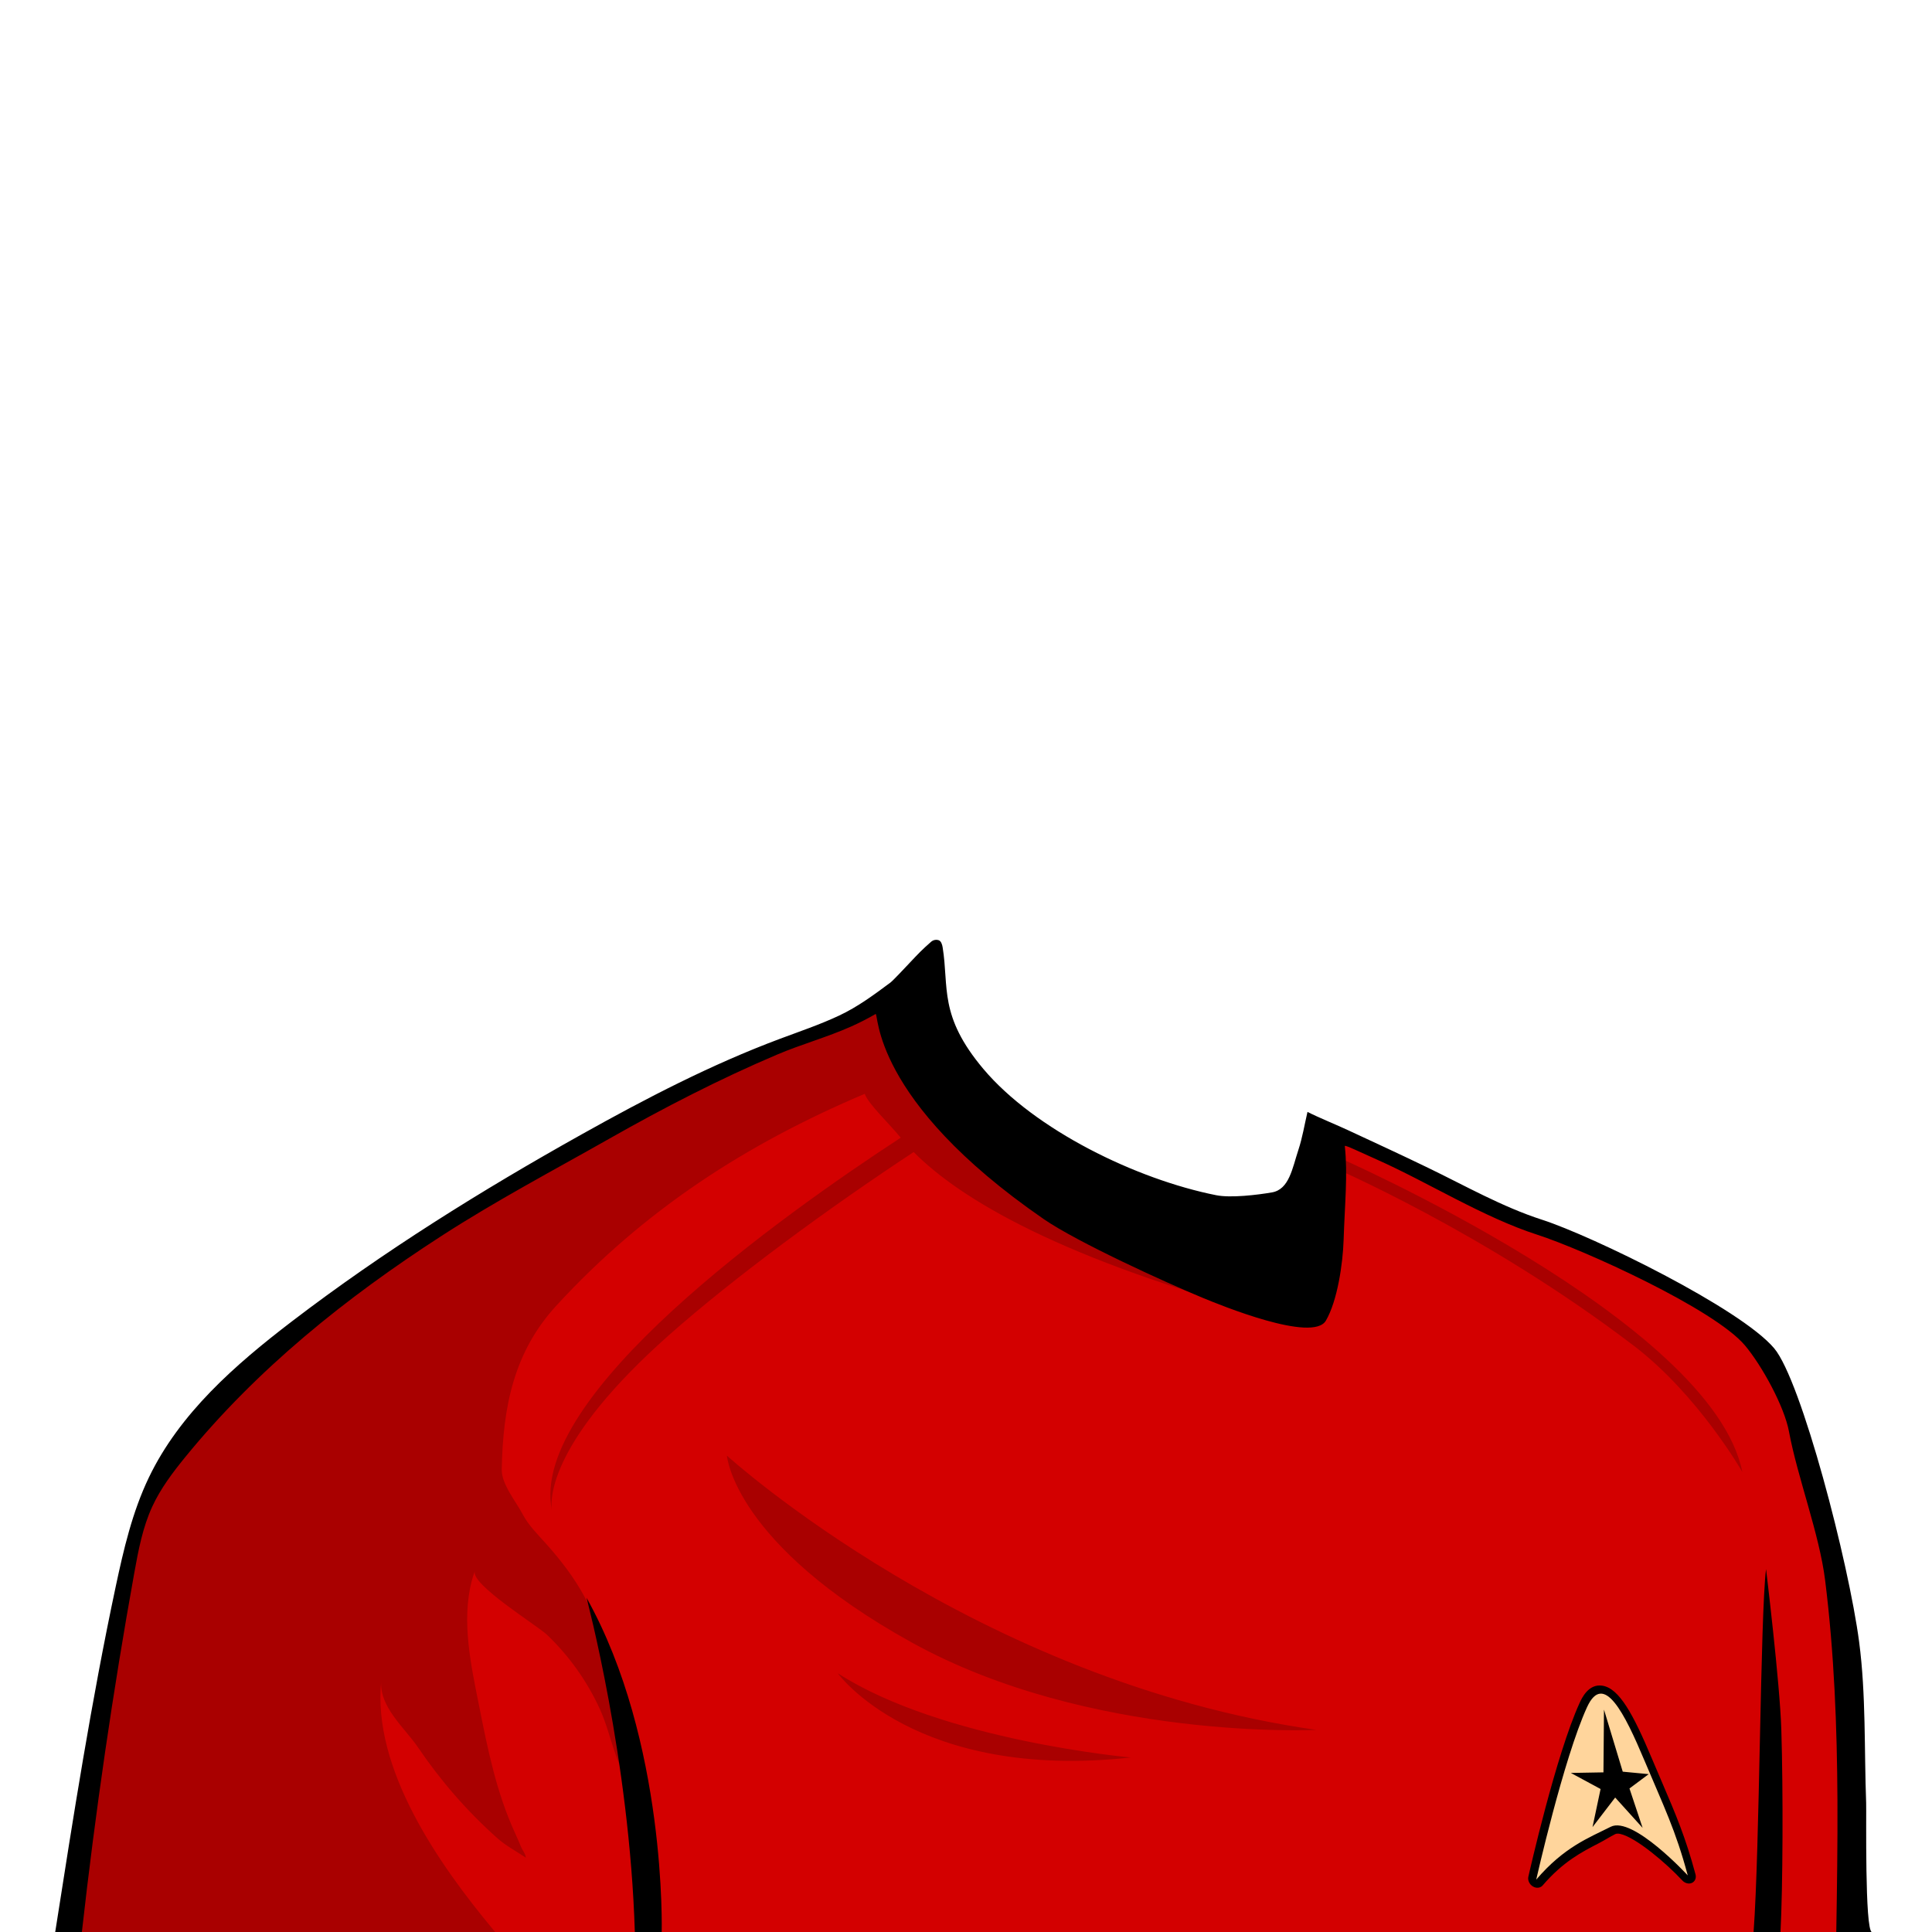
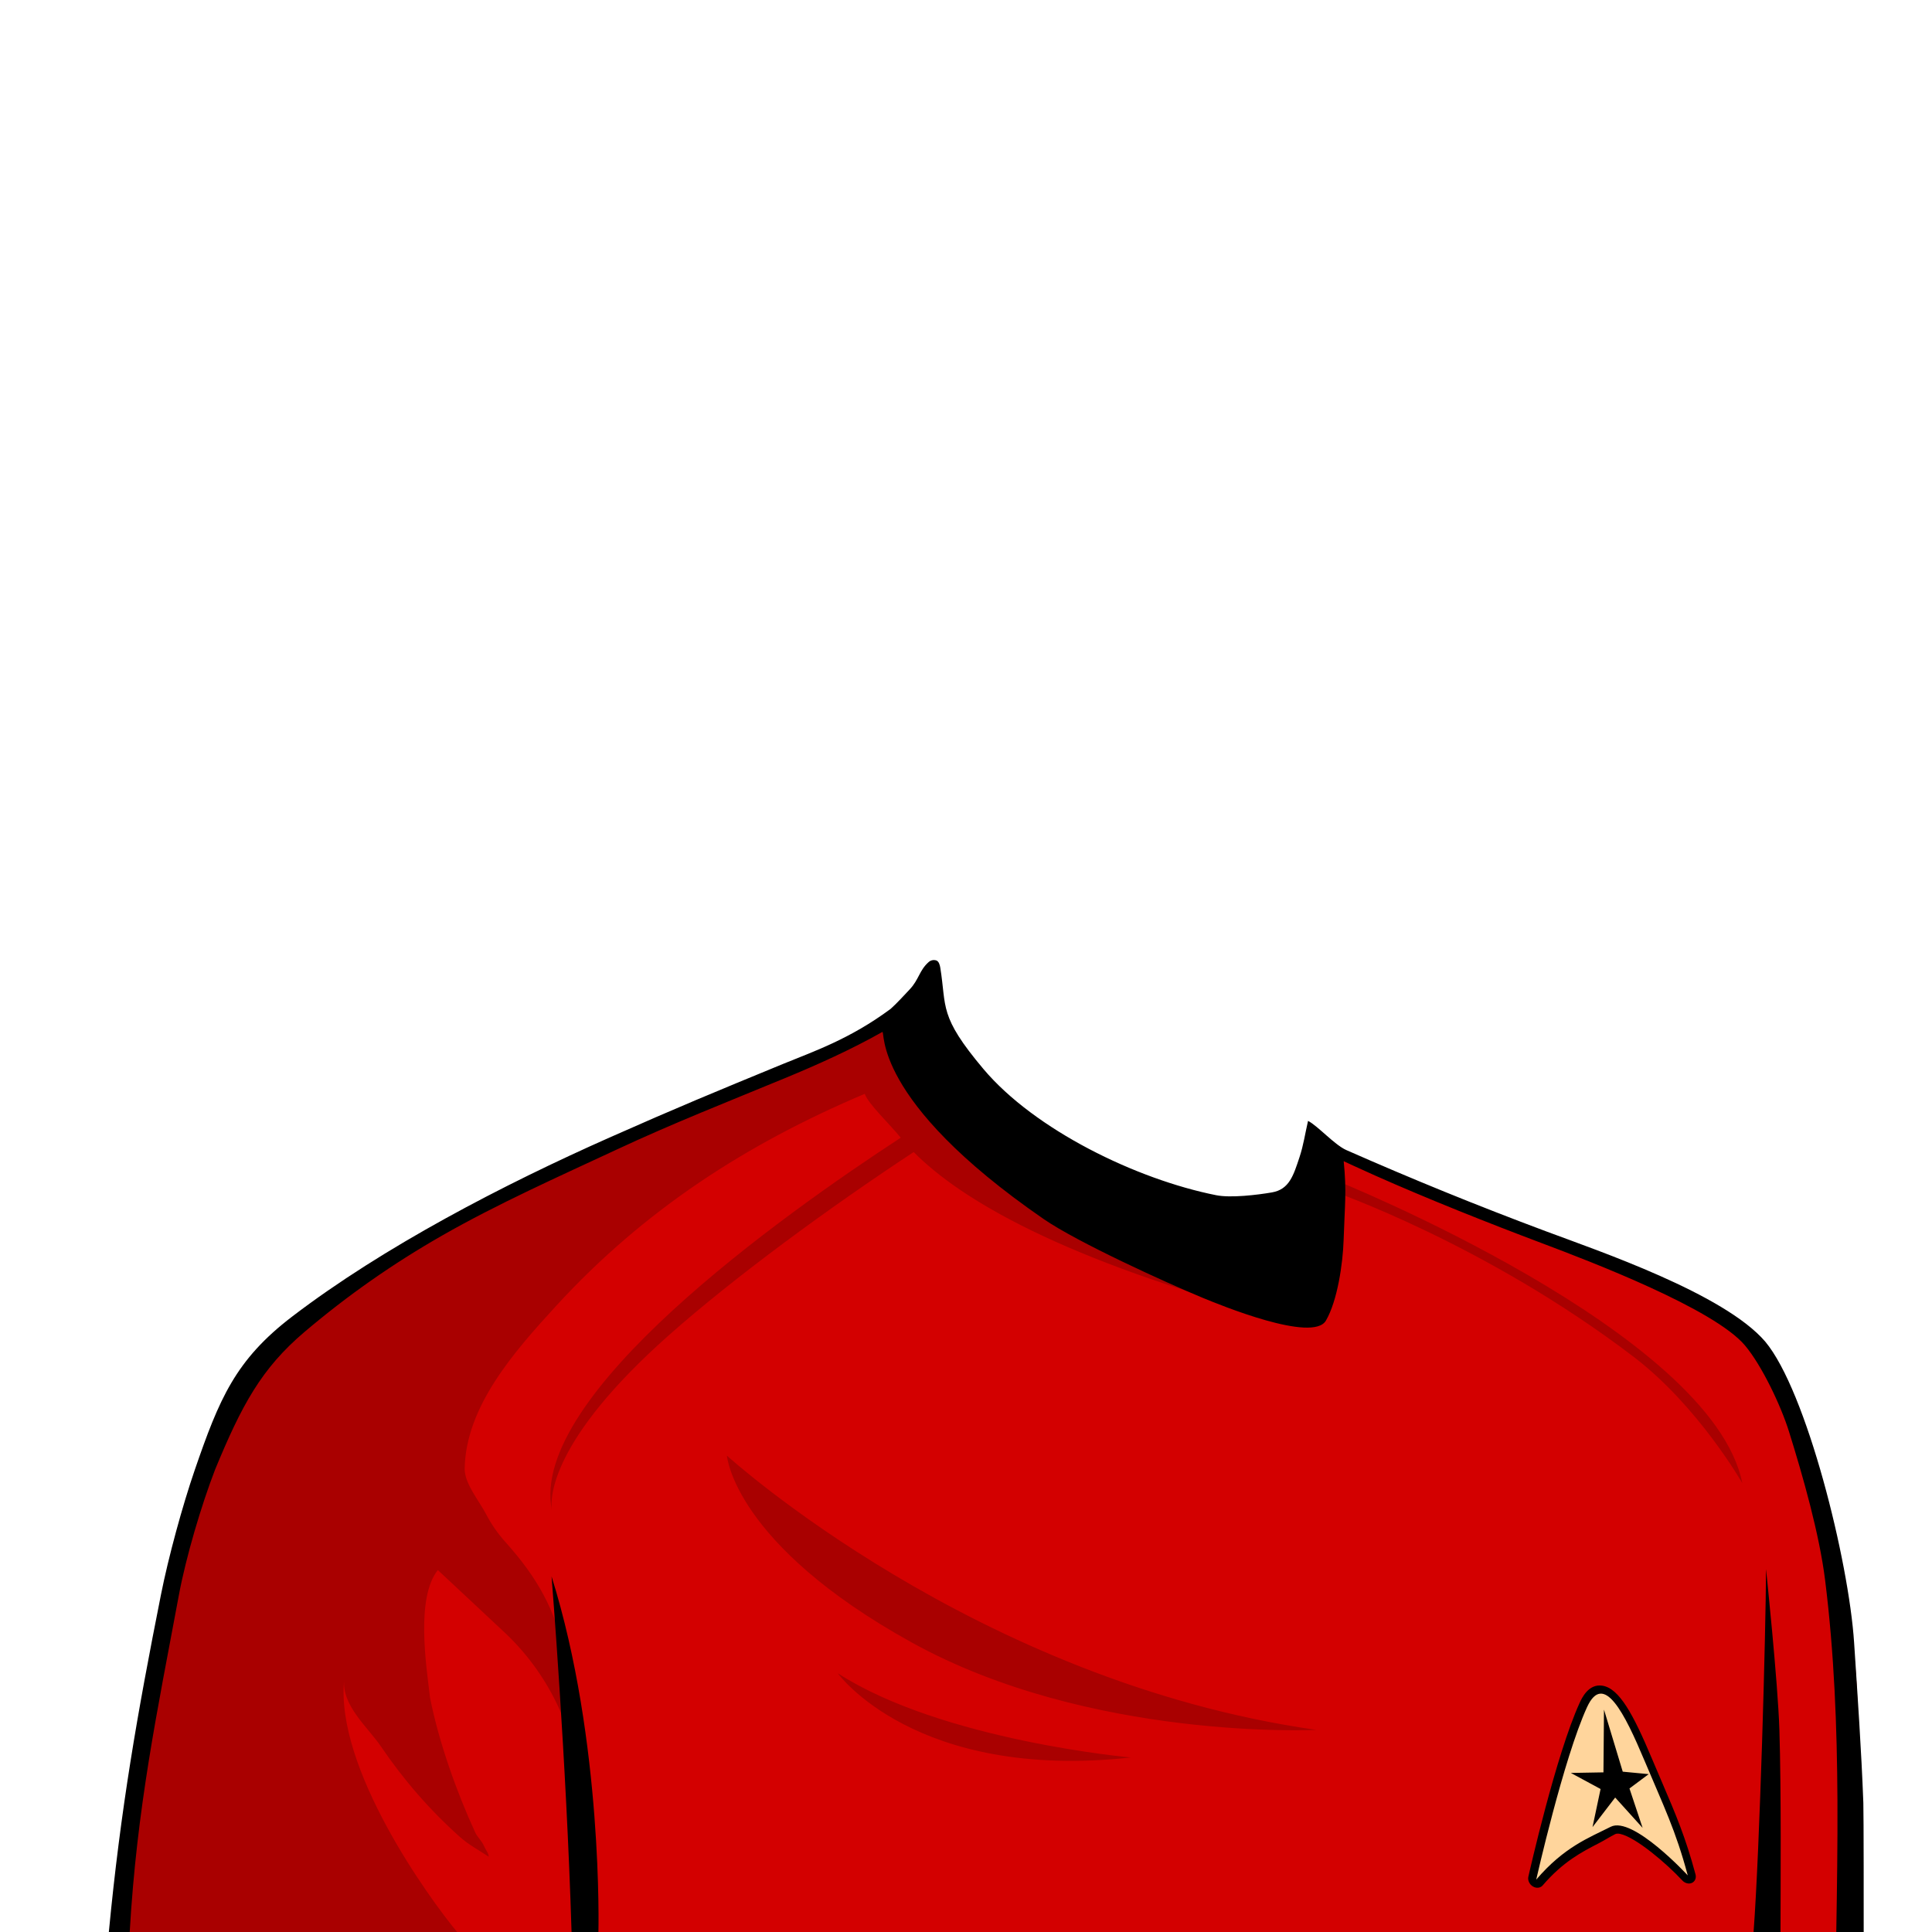
<svg xmlns="http://www.w3.org/2000/svg" version="1.1" id="svg1152" width="400" height="400" viewBox="0 0 400 400" xml:space="preserve">
  <defs id="defs1156" />
  <g id="layer5" style="display:none">
    <path d="m 213.633,151.294 -13.549,47.147 c 0,0 -9.099,12.312 -5.117,20.181 3.309,6.541 11.664,13.756 15.768,16.768 9.037,6.637 27.301,15.592 38.175,17.004 l 11.331,-1.564 2.825,-2.824 5.224,-2.259 3.813,-10.875 18.428,-23.087 z" style="fill:#cd976d;fill-opacity:1;fill-rule:nonzero;stroke:none;stroke-width:1.333" id="path2468" />
    <path d="m 200.083,198.441 c 0,0 -8.332,14.431 -4.035,22.587 1.244,2.359 7.896,7.777 9.011,9.009 1.995,2.205 15.875,-2.315 23.512,-1.913 11.391,0.597 25.193,0.157 29.891,1.567 6.339,1.901 13.099,2.665 15.471,2.891 l 16.597,-20.793 -76.897,-60.493 z" style="opacity:0.2;fill:#000000;fill-opacity:1;fill-rule:nonzero;stroke:none;stroke-width:1.333" id="path2478" />
    <path d="m 211.645,149.528 c -1.011,4.997 -6.2,23.825 -7.369,28.788 -0.956,4.064 -1.957,8.119 -3.072,12.143 -0.516,1.859 -1.075,3.703 -1.633,5.549 -0.187,0.616 -0.955,1.863 -0.881,2.475 0.02,0.169 0.807,2.383 1.111,1.937 3.688,-5.387 5.037,-14.187 7.127,-20.381 1.491,-4.419 7.061,-22.687 8.552,-27.104 0,0 -3.833,-3.407 -3.833,-3.407" style="fill:#000000;fill-opacity:1;fill-rule:nonzero;stroke:none;stroke-width:1.333" id="path2488" />
    <path d="m 293.276,213.319 c -2.837,2.044 -16.283,19.912 -18.592,22.531 -1.879,2.131 -4.417,10.851 -7.529,10.948 -2.104,0.065 -1.741,-3.725 -1.193,-5.332 0.263,-0.769 21.288,-30.909 21.288,-30.909 0,0 6.027,2.763 6.027,2.763" style="fill:#000000;fill-opacity:1;fill-rule:nonzero;stroke:none;stroke-width:1.333" id="path2492" />
  </g>
  <g id="g1160">
-     <path d="m 12.988,400.023 c 3.601,-23.004 7.344,-48.092 12.261,-71.207 1.657,-7.791 3.424,-15.36 6.772,-22.336 6.34,-13.207 17.813,-23.125 29.267,-31.877 16.939,-12.941 36.519,-25.575 59.859,-38.62 11.775,-6.581 25.828,-14.063 40.779,-19.655 0.917,-0.343 1.839,-0.679 2.759,-1.015 3.179,-1.161 6.467,-2.363 9.609,-3.84 3.948,-1.853 7.379,-4.399 10.696,-6.859 l 0.139,-0.103 c 4.004,-2.965 8.515,-8.548 9.241,-8.058 0.541,4.516 0.639,14.484 5.598,21.396 11.227,15.655 36.108,28.666 45.252,30.487 9.144,1.821 13.558,1.441 17.845,1.039 4.287,-0.403 5.866,-6.378 7.47,-9.219 0.775,-2.987 0.476,-5.483 2.595,-7.291 0.239,-0.187 3.116,0.567 3.545,0.567 0.976,0 2.1,0.484 2.767,0.899 0.821,0.519 1.627,1.089 2.435,1.66 1.537,1.089 3.128,2.215 4.901,3.043 2.771,1.292 5.531,2.601 8.283,3.932 1.944,0.94 3.877,1.916 5.813,2.895 5.764,2.911 11.724,5.921 18.008,7.948 10.883,3.511 40.921,18.471 47.424,26.201 5.413,6.435 15.14,43.735 17.292,60.133 0.983,7.5 1.099,15.359 1.209,22.957 0.049,3.359 0.1,6.832 0.227,10.213 0.013,0.375 0.011,1.516 0.009,3.125 -0.023,13.316 0.204,20.763 0.649,23.583 z" style="fill:#d30000;fill-opacity:1;fill-rule:nonzero;stroke:none;stroke-width:1.333" id="path2416" />
-     <path d="m 363.058,400.023 h 5.575 c 0.484,-9.215 0.567,-29.24 0.171,-41.905 -0.308,-9.852 -3.165,-33.245 -3.165,-33.245 -1.2,9.905 -1.291,57.819 -2.58,75.151 M 278.427,237.275 c -0.033,-0.304 3.167,1.251 6.625,2.791 10.635,4.729 22.003,11.951 33.239,15.575 9.488,3.06 36.609,15.337 42.992,22.924 3.488,4.145 8.139,12.607 9.104,17.811 1.756,9.477 6.291,21.205 7.488,30.807 1.88,15.079 2.471,30.284 2.548,45.517 0.045,9.093 -0.091,18.204 -0.241,27.324 1.349,-0.019 5.733,0.019 7.375,0 -1.501,-0.404 -1.115,-24.721 -1.191,-26.757 -0.409,-10.997 -0.015,-22.376 -1.447,-33.293 -2.157,-16.449 -11.959,-54.121 -17.593,-60.82 -6.981,-8.299 -37.719,-23.284 -48.035,-26.612 -8.256,-2.663 -15.869,-7.012 -23.651,-10.773 -2.757,-1.333 -5.524,-2.645 -8.299,-3.94 -2.576,-1.203 -5.56,-2.576 -8.128,-3.78 -2.416,-1.132 -6.457,-2.777 -8.511,-3.843 -0.634,2.734 -1.059,5.364 -1.88,7.848 -1.256,3.799 -1.894,8.199 -5.476,8.819 -3.021,0.524 -8.525,1.183 -11.533,0.585 -16.547,-3.284 -37.608,-13.545 -48.213,-26.139 -9.295,-11.037 -7.094,-16.915 -8.434,-25.17 -0.091,-0.56 -0.302,-1.325 -0.843,-1.493 -0.545,-0.168 -1.133,-0.04 -1.557,0.335 -1.959,1.727 -2.551,2.362 -4.496,4.427 -0.799,0.848 -3.379,3.613 -3.937,4.026 -3.4,2.521 -6.727,5.003 -10.608,6.825 -3.98,1.869 -8.153,3.275 -12.267,4.813 -14.211,5.313 -27.72,12.336 -40.963,19.739 -20.801,11.627 -41.083,24.257 -60.017,38.725 -11.739,8.969 -23.267,19.041 -29.66,32.359 -3.421,7.127 -5.228,14.904 -6.873,22.636 -5.033,23.659 -8.776,47.587 -12.516,71.484 1.84,-0.013 3.68,0.013 5.52,0 2.793,-24.901 6.417,-49.764 10.863,-74.424 0.841,-4.667 1.729,-9.384 3.716,-13.689 1.721,-3.727 4.217,-7.037 6.811,-10.22 7.412,-9.095 15.764,-17.396 24.711,-24.977 8.976,-7.605 18.543,-14.492 28.421,-20.872 11.265,-7.277 23.076,-13.511 34.703,-20.103 11.259,-6.384 22.803,-12.341 34.712,-17.399 5.033,-2.139 10.333,-3.583 15.331,-5.812 1.728,-0.771 3.415,-1.635 5.052,-2.584 0.721,-0.419 -1.069,17.691 34.82,42.452 6.932,4.781 25.316,13.157 32.82,16.264 3.689,1.527 22.892,9.408 25.603,4.76 2.391,-4.099 3.509,-11.787 3.668,-16.679 0.24,-7.44 0.885,-13.564 0.248,-19.465 m -141.432,162.748 c 0,0 1.065,-39.531 -15.559,-69.215 0,0 8.915,33.489 9.999,69.215 z" style="fill:#000000;fill-opacity:1;fill-rule:nonzero;stroke:none;stroke-width:1.333" id="path2496" />
+     <path d="m 25.461,400 c 3.601,-23.004 3.89,-40.01 8.807,-63.124 1.657,-7.791 3.424,-16.319 5.621,-24.831 4.997,-15.509 9.946,-28.69 21.399,-37.442 16.939,-12.941 37.448,-23.484 60.788,-36.529 11.775,-6.581 26.293,-10.578 41.243,-16.17 8.094,-3.084 13.629,-7.22 20.066,-10.741 7.288,-3.986 9.354,-11.339 10.08,-10.848 0.541,4.516 1.543,10.624 6.501,17.536 11.227,15.655 36.108,28.666 45.252,30.487 9.144,1.821 13.558,1.441 17.845,1.039 4.287,-0.403 5.866,-6.378 7.47,-9.219 0.775,-2.987 -0.221,-4.205 1.899,-6.013 0.239,-0.187 2.187,1.961 2.615,1.961 0.976,0 3.726,2.458 4.393,2.873 6.141,3.541 11.241,5.133 15.386,6.776 8.402,3.331 14.279,6.518 23.473,9.797 10.77,3.842 41.502,16.729 48.005,24.459 5.413,6.435 15.14,43.735 17.292,60.133 0.983,7.5 1.099,15.359 1.209,22.957 0.049,3.359 0.1,6.832 0.227,10.213 0.013,0.375 0.011,1.516 0.009,3.125 -0.023,13.316 0.204,20.763 0.649,23.583 z" style="fill:#d30000;fill-opacity:1;fill-rule:nonzero;stroke:none;stroke-width:1.333" id="path2416" />
+     <path d="m 363.058,400.023 h 5.575 c 0.019,-9.679 0.166,-29.24 -0.23,-41.905 -0.308,-9.852 -2.765,-33.245 -2.765,-33.245 -0.039,12.925 -1.291,57.819 -2.58,75.151 M 284.82,243.434 c 10.635,4.729 23.349,9.795 34.4,13.949 10.215,3.839 35.68,13.595 42.063,21.182 3.488,4.145 7.43,12.454 9.104,17.811 2.914,9.327 6.291,21.205 7.488,30.807 1.88,15.079 2.471,30.284 2.548,45.517 0.045,9.093 -0.091,18.204 -0.241,27.324 1.349,-0.019 4.034,-0.004 5.675,-0.023 0.009,-2.843 0.004,-24.698 -0.072,-26.734 -0.409,-10.997 -1.194,-22.19 -1.911,-33.177 -1.112,-17.03 -9.868,-52.147 -18.406,-62.33 -8.491,-9.925 -34.607,-18.804 -45.247,-22.779 -14.591,-5.452 -27.809,-10.847 -41.471,-16.867 -2.442,-1.074 -5.876,-4.984 -7.931,-6.049 -0.634,2.734 -0.943,5.016 -1.764,7.499 -1.256,3.799 -2.127,6.689 -5.708,7.309 -3.021,0.524 -8.525,1.183 -11.533,0.585 -16.547,-3.284 -37.608,-13.545 -48.213,-26.139 -9.295,-11.037 -7.587,-12.727 -8.926,-20.982 -0.091,-0.56 -0.302,-1.325 -0.843,-1.493 -0.545,-0.168 -1.133,-0.04 -1.557,0.335 -1.959,1.727 -1.99,3.601 -3.935,5.666 -0.799,0.848 -2.683,2.916 -3.937,4.026 -8.518,6.317 -16.057,8.844 -22.362,11.438 -14.031,5.772 -21.78,8.967 -35.852,15.209 -21.856,9.695 -46.774,22.601 -65.708,37.069 -11.739,8.969 -15.086,17.026 -20.136,31.687 -2.575,7.474 -5.478,18.13 -7.019,25.883 -4.906,24.683 -8.352,44.32 -10.794,69.868 1.84,-0.013 2.48,0.013 4.32,0 1.496,-25.785 5.597,-45.186 10.19,-69.819 1.453,-7.792 4.629,-18.538 7.486,-25.939 5.493,-13.316 9.578,-20.931 18.525,-28.512 8.976,-7.605 18.214,-14.072 28.421,-19.913 11.569,-6.62 24.215,-12.25 36.329,-17.896 11.579,-5.397 22.752,-9.79 34.712,-14.727 6.736,-2.781 13.777,-5.95 20.15,-9.557 0.721,-0.419 -2.463,13.974 33.426,38.735 6.932,4.781 25.316,13.157 32.82,16.264 3.689,1.527 22.892,9.408 25.603,4.76 2.391,-4.099 3.509,-11.787 3.668,-16.679 0.24,-7.44 0.653,-9.964 0.016,-16.329 0,0 3.167,1.483 6.625,3.023 z M 123.895,400.023 c 0,0 1.017,-39.51 -9.699,-73.628 0,0 3.055,37.903 4.139,73.628 z" style="fill:#000000;fill-opacity:1;fill-rule:nonzero;stroke:none;stroke-width:1.333" id="path2496" />
    <path d="m 318.057,390.157 c -0.14,-0.021 -0.283,-0.072 -0.417,-0.155 -0.427,-0.261 -0.659,-0.761 -0.559,-1.205 0.231,-1.028 5.735,-25.3 10.572,-35.861 1.119,-2.444 2.453,-3.513 4.08,-3.268 3.131,0.472 6.007,5.905 9.629,14.519 0.765,1.821 1.472,3.469 2.133,5.008 2.816,6.568 4.852,11.312 6.9,18.96 0.12,0.451 -0.061,0.881 -0.444,1.056 -0.161,0.075 -0.34,0.095 -0.52,0.068 -0.247,-0.037 -0.492,-0.165 -0.681,-0.372 -2.371,-2.565 -9.367,-9.017 -13.256,-9.869 -0.597,-0.131 -1.076,-0.099 -1.463,0.096 -1.148,0.583 -2.213,1.277 -3.407,1.892 -3.509,1.807 -7.487,3.853 -11.771,8.856 -0.193,0.227 -0.492,0.321 -0.797,0.276" style="fill:#ffd59c;fill-opacity:1;fill-rule:nonzero;stroke:none;stroke-width:1.333" id="path2500" />
    <path d="m 333.482,378.215 c -4.547,2.303 -9.603,4.143 -15.424,10.941 0,0 5.659,-25.088 10.513,-35.688 3.445,-7.521 7.811,1.319 11.879,10.991 4.068,9.672 6.484,14.492 8.981,23.819 0,0 -11.403,-12.365 -15.949,-10.063 m 17.556,9.857 c -2.063,-7.701 -4.108,-12.468 -6.937,-19.065 -0.659,-1.537 -1.365,-3.183 -2.131,-5.003 -3.828,-9.103 -6.731,-14.476 -10.237,-15.004 -2.856,-0.429 -4.239,2.588 -4.693,3.581 -4.861,10.615 -10.377,34.944 -10.611,35.975 -0.167,0.739 0.22,1.575 0.932,2.009 0.224,0.137 0.461,0.223 0.696,0.257 0.508,0.077 1.005,-0.081 1.329,-0.459 4.215,-4.924 8.143,-6.945 11.608,-8.731 1.203,-0.619 2.239,-1.299 3.403,-1.888 0.261,-0.132 0.605,-0.148 1.052,-0.051 3.261,0.713 9.625,6.144 12.847,9.631 0.317,0.344 0.725,0.557 1.137,0.619 0.297,0.045 0.597,0.011 0.865,-0.112 0.637,-0.292 0.94,-1.011 0.74,-1.76" style="fill:#000000;fill-opacity:1;fill-rule:nonzero;stroke:none;stroke-width:1.333" id="path2504" />
-     <path id="path2550" style="opacity:0.2;fill:#000000;fill-opacity:1;fill-rule:nonzero;stroke:none;stroke-width:1.333" d="m 234.136,363.87 c 0,0 -39.06,-3.488 -60.683,-17.437 0,0 16.043,22.32 60.683,17.437 m -83.632,-62.496 c 0,0 51.373,46.751 122.017,56.779 0,0 -46.863,2.311 -83.764,-18.1 C 151.856,319.644 150.504,301.374 150.504,301.374 m 126.005,-62.007 c 0,0 77.945,34.003 84.223,65.391 0,0 -9.1,-15.94 -22.495,-26.156 -30.864,-23.541 -62.775,-37.143 -62.775,-37.143 z M 12.988,400.023 h 89.547 c -0.159,-0.192 -0.315,-0.38 -0.463,-0.559 -11.107,-13.367 -25.097,-33.22 -23.127,-51.6 -0.575,5.427 4.88,9.896 7.628,13.952 4.661,6.881 10.143,13.184 16.347,18.717 1.852,1.651 3.905,2.7 5.951,4.08 -0.055,-0.797 -0.724,-1.556 -1.013,-2.273 -0.372,-0.92 -0.775,-1.839 -1.195,-2.753 -3.891,-8.473 -5.684,-17.416 -7.504,-26.563 -1.631,-8.2 -3.641,-17.316 -1.516,-25.608 0.188,-0.731 0.412,-1.453 0.683,-2.157 -1.037,2.701 12.963,11.325 14.932,13.209 4.609,4.408 8.375,9.705 11.001,15.519 2.449,5.419 3.083,12.123 7.283,16.592 0.681,-10.052 -4.3,-18.3 -6.185,-27.833 -1.832,-9.263 -5.988,-16.1 -12.392,-23.235 -1.701,-1.895 -3.545,-3.715 -4.731,-5.968 -1.42,-2.703 -4.415,-6.253 -4.355,-9.307 0.251,-12.828 2.437,-24.252 11.292,-33.901 18.228,-19.861 39.375,-33.503 63.863,-43.871 0.728,2.091 5.08,6.171 7.452,9.085 -24.871,16.237 -76.953,53.401 -72.243,77.048 -0.328,-2.56 -0.219,-14.468 24.163,-36.088 13.595,-12.056 33.101,-26.36 50.76,-37.992 9.564,9.66 30.416,22.281 75.593,34.311 l -62.14,-38.199 -2.484,-3.139 c 0.639,-0.397 1.289,-0.805 1.916,-1.191 l -2.789,-2.791 c 0,0 -0.545,0.324 -1.54,0.931 l -6.768,-8.557 c -1.419,-3.943 -3.847,-10.697 -5.599,-15.572 -0.077,0.067 -0.141,0.139 -0.227,0.201 l -0.139,0.103 c -3.317,2.46 -6.748,5.005 -10.696,6.859 -3.143,1.477 -6.431,2.679 -9.609,3.84 -0.92,0.336 -1.841,0.672 -2.759,1.015 -14.951,5.592 -29.004,13.073 -40.779,19.655 -23.34,13.045 -42.92,25.679 -59.859,38.62 -11.453,8.752 -22.927,18.671 -29.267,31.877 -3.348,6.976 -5.115,14.545 -6.772,22.336 -4.233,19.904 -7.145,40.04 -10.527,60.083 -0.583,3.745 -1.163,7.468 -1.735,11.124" />
+     <path id="path2550" style="opacity:0.2;fill:#000000;fill-opacity:1;fill-rule:nonzero;stroke:none;stroke-width:1.333" d="m 234.136,363.87 c 0,0 -39.06,-3.488 -60.683,-17.437 0,0 16.043,22.32 60.683,17.437 m -83.632,-62.496 c 0,0 51.373,46.751 122.017,56.779 0,0 -46.863,2.311 -83.764,-18.1 C 151.856,319.644 150.504,301.374 150.504,301.374 m 126.005,-57.013 c 0,0 77.945,31.331 84.223,62.719 0,0 -9.1,-15.94 -22.495,-26.156 -30.864,-23.541 -62.775,-34.471 -62.775,-34.471 z M 94.639,400 c -5.785,-6.963 -25.34,-33.948 -23.369,-52.328 -0.575,5.427 4.88,9.896 7.628,13.952 4.661,6.881 10.143,13.184 16.347,18.717 1.852,1.651 3.905,2.7 5.951,4.08 -0.055,-0.797 -0.724,-1.556 -1.013,-2.273 -0.372,-0.92 -1.374,-1.839 -1.794,-2.753 -3.891,-8.473 -7.523,-18.694 -9.343,-27.84 -0.79,-6.628 -3.002,-20.729 1.606,-26.488 1.866,1.772 12.163,11.325 14.132,13.209 4.609,4.408 8.375,9.705 11.001,15.519 2.449,5.419 2.85,9.568 5.541,16.708 -0.364,-10.284 -2.558,-18.416 -4.443,-27.949 -1.832,-9.263 -5.788,-16.1 -12.192,-23.235 -1.701,-1.895 -2.946,-3.715 -4.131,-5.968 -1.42,-2.703 -4.415,-6.253 -4.355,-9.307 0.251,-12.828 10.113,-24.06 18.968,-33.709 18.228,-19.861 39.375,-33.503 63.863,-43.871 0.728,2.091 5.08,6.171 7.452,9.085 -24.871,16.237 -76.953,53.401 -72.243,77.048 -0.328,-2.56 -0.219,-14.468 24.163,-36.088 13.595,-12.056 33.101,-26.36 50.76,-37.992 9.564,9.66 30.416,22.281 75.593,34.311 l -62.14,-38.199 -2.484,-3.139 c 0.639,-0.397 1.289,-0.805 1.916,-1.191 l -2.789,-2.791 c 0,0 -0.545,0.324 -1.54,0.931 l -6.768,-8.557 c -1.419,-3.943 0.025,-9.219 -2.692,-10.274 -2.717,-1.055 -6.303,3.031 -10.251,4.885 -3.143,1.477 -7.36,3.608 -10.538,4.769 -13.2,4.821 -26.173,10.526 -46.093,19.972 -24.159,11.457 -43.152,22.427 -60.091,35.368 -11.453,8.752 -15.137,19.335 -20.711,34.377 -2.846,7.68 -5.435,18.54 -6.945,26.361 C 27.747,365.834 26.294,372.892 23.734,400 Z" />
  </g>
  <g id="layer2" style="display:none">
    <path style="display:inline;fill:none;stroke:#000000;stroke-width:0.8;stroke-linecap:butt;stroke-linejoin:miter;stroke-dasharray:none;stroke-opacity:1" d="m 260.12,248.623 23.292,-42.735" id="path1746" />
    <path style="color:#000000;display:inline;fill:#000000;fill-opacity:0.2;-inkscape-stroke:none" d="m 280.57,203.944 -23.462,43.159 1.79,0.838 23.124,-42.82 z" id="path1748" />
  </g>
  <g id="layer1" style="display:inline">
    <path d="m 332.088,353.958 3.883,12.847 5.368,0.512 -3.975,2.967 2.721,8.16 -5.679,-6.285 -4.691,6.12 1.668,-7.883 -6.159,-3.327 6.755,-0.12 z" style="fill:#000000;fill-opacity:1;fill-rule:nonzero;stroke:none;stroke-width:1.333" id="path2508" />
  </g>
  <g id="layer3" style="display:none">
    <path id="path18248" style="color:#000000;fill:#000000;stroke-miterlimit:40;-inkscape-stroke:none" d="m 332.873,361.211 c -4.049,0 -7.34,3.322 -7.34,7.395 0,4.073 3.291,7.393 7.34,7.393 4.049,0 7.34,-3.32 7.34,-7.393 0,-4.073 -3.291,-7.395 -7.34,-7.395 z m 0,1.338 c 2.734,0 5.035,1.833 5.762,4.354 -0.339,-0.375 -0.78,-0.703 -1.287,-0.975 -1.174,-0.63 -2.745,-1 -4.475,-1 -1.73,0 -3.301,0.37 -4.475,1 -0.507,0.272 -0.948,0.6 -1.287,0.975 0.727,-2.521 3.028,-4.354 5.762,-4.354 z m 0,3.262 c 1.602,0 3.047,0.353 4.057,0.895 1.009,0.541 1.535,1.229 1.535,1.9 0,0.671 -0.526,1.357 -1.535,1.898 -1.009,0.541 -2.455,0.895 -4.057,0.895 -1.602,0 -3.047,-0.353 -4.057,-0.895 -1.009,-0.541 -1.535,-1.227 -1.535,-1.898 0,-0.671 0.526,-1.359 1.535,-1.9 1.009,-0.541 2.455,-0.895 4.057,-0.895 z m -5.762,4.494 c 0.339,0.375 0.78,0.705 1.287,0.977 1.174,0.63 2.745,1 4.475,1 1.73,0 3.301,-0.37 4.475,-1 0.507,-0.272 0.948,-0.602 1.287,-0.977 -0.726,2.522 -3.026,4.355 -5.762,4.355 -2.735,0 -5.036,-1.833 -5.762,-4.355 z" />
  </g>
  <g id="layer4" style="display:none">
    <path style="fill:#000000;fill-opacity:1;stroke:none;stroke-width:1px;stroke-linecap:butt;stroke-linejoin:miter;stroke-opacity:1" d="m 331.436,368.934 1.697,2.804 4.117,-0.705 0.191,-6.211 -4.397,-2.585 -5.719,3.461 0.93,7.558 c 0,0 4.282,1.707 5.93,2.093 1.648,0.386 3.837,0.588 3.837,0.588 v -0.253 c 0,0 -4.767,-2.012 -6.334,-3.174 -1.567,-1.162 -2.409,-2.354 -2.504,-3.905 -0.095,-1.552 0.765,-3.248 1.86,-3.96 1.095,-0.712 2.276,-0.72 3.256,-0.226 0.979,0.494 1.66,1.237 1.833,2.243 0.173,1.005 0.183,1.92 -0.403,2.818 -0.586,0.899 -1.611,0.631 -2.299,0.192 -0.688,-0.439 -1.457,-1.532 -1.457,-1.532 z" id="path18493" />
  </g>
</svg>
